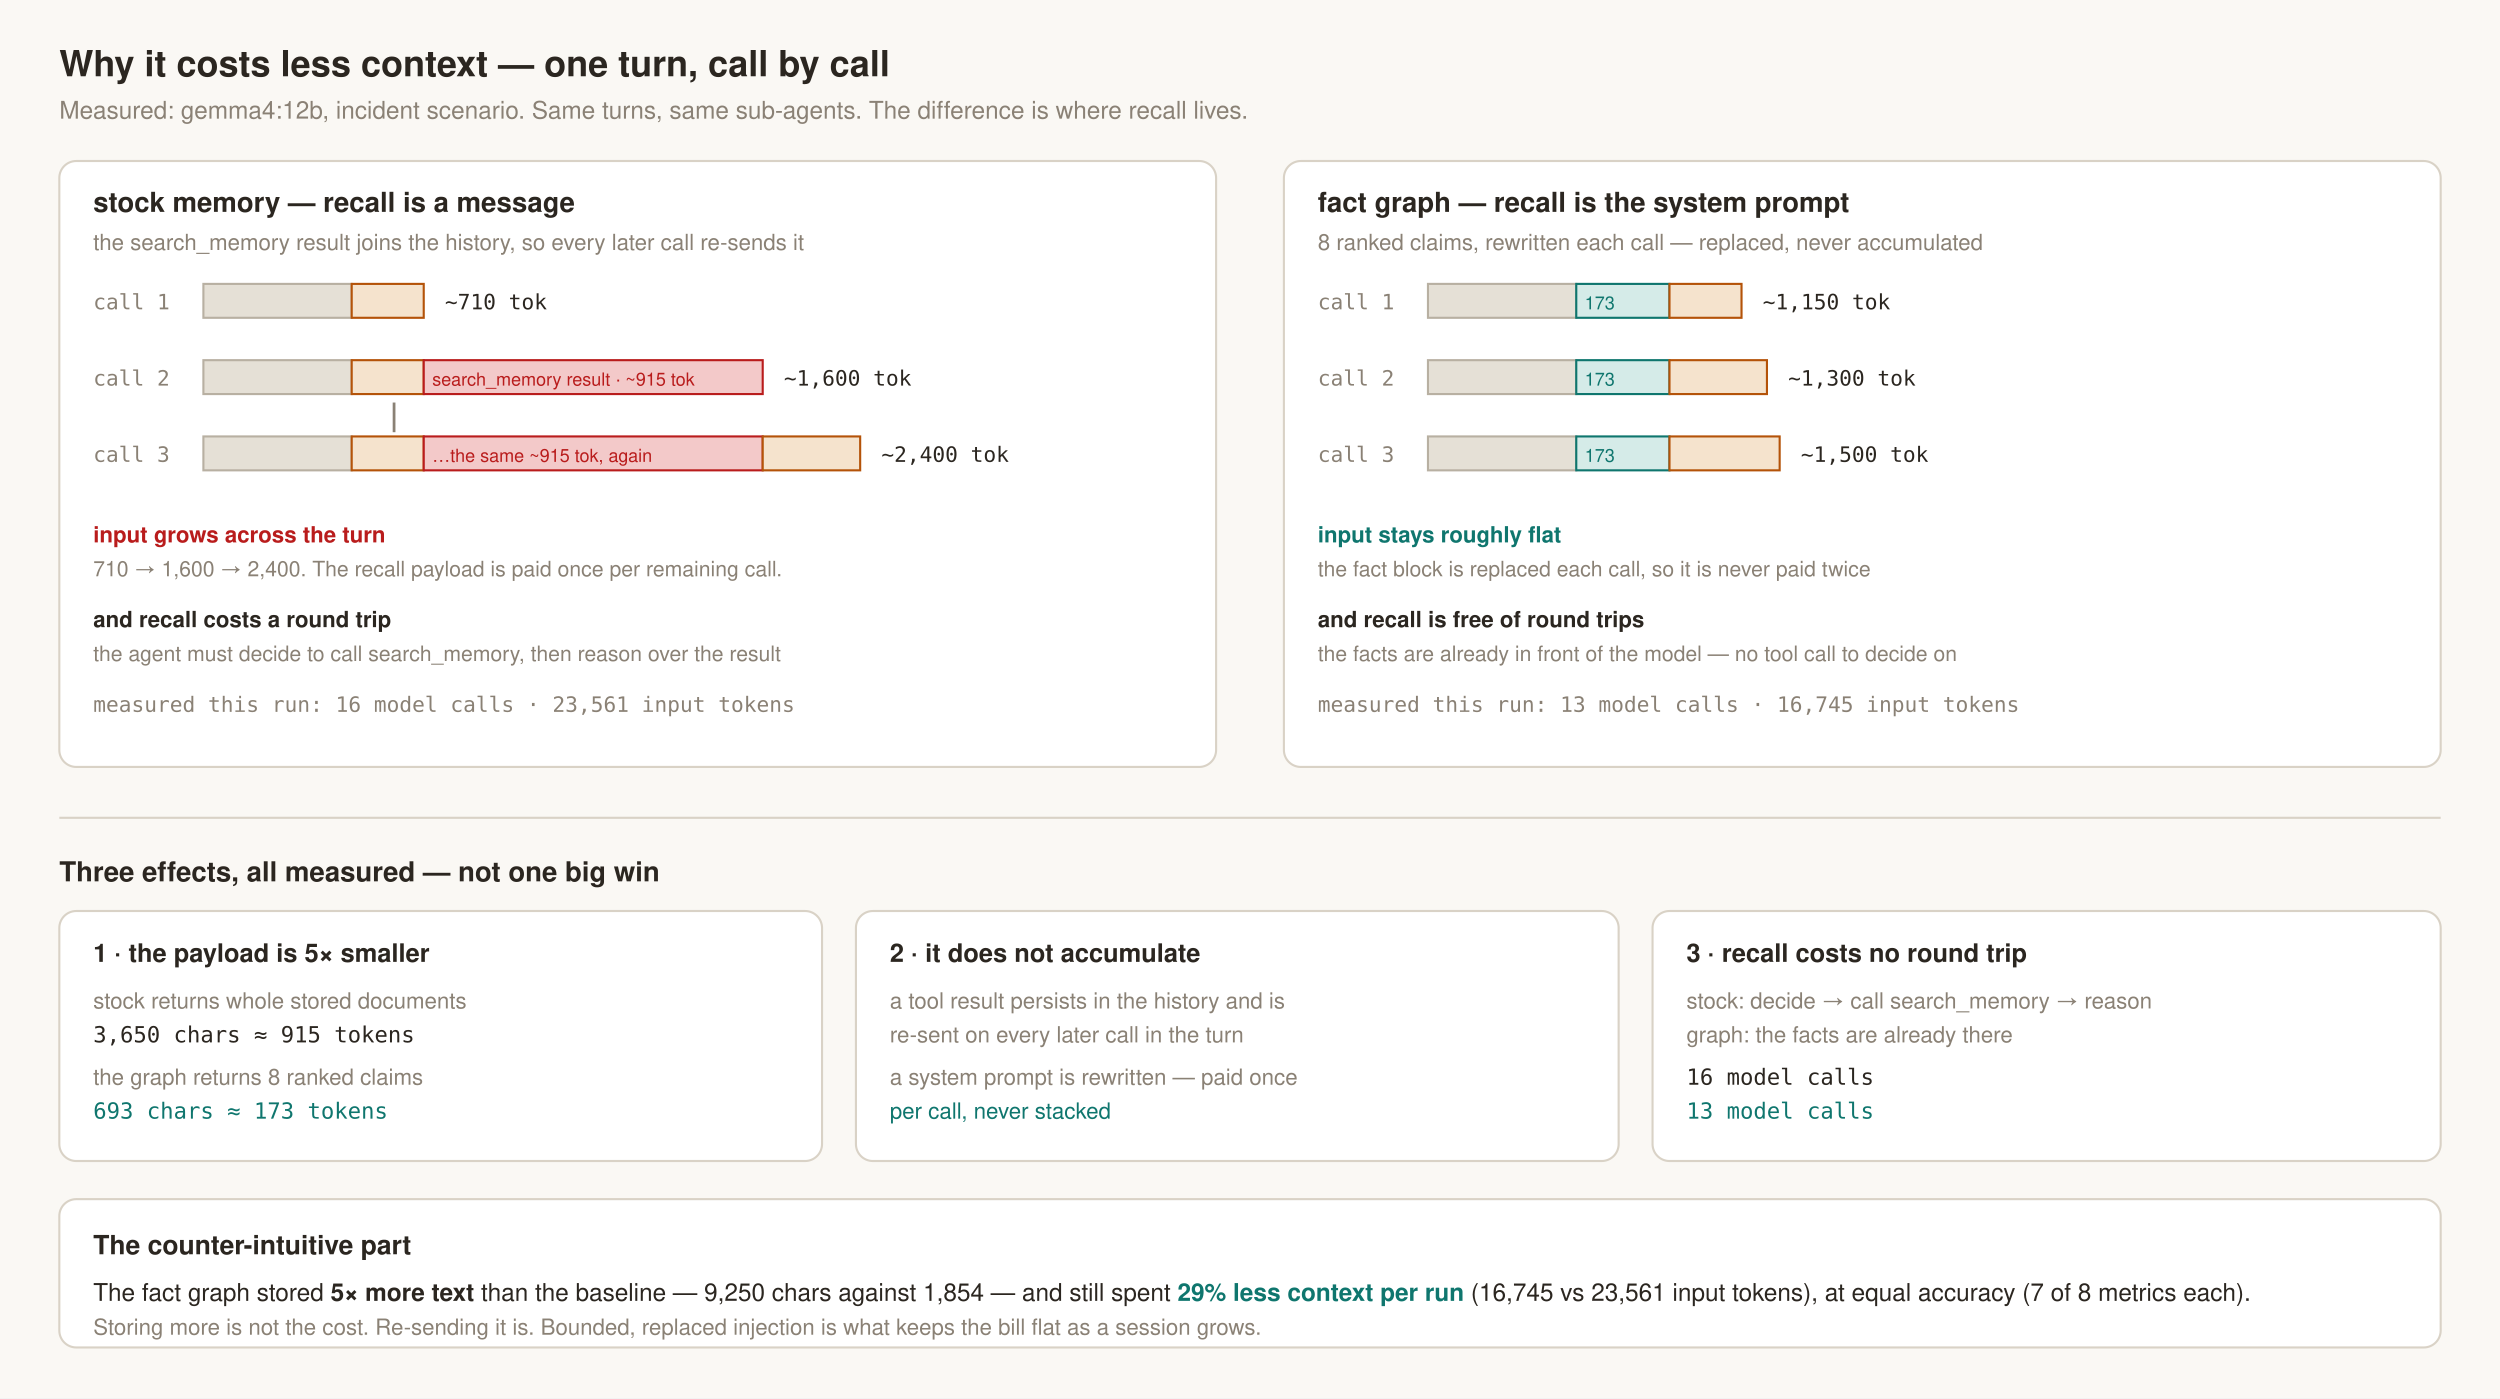
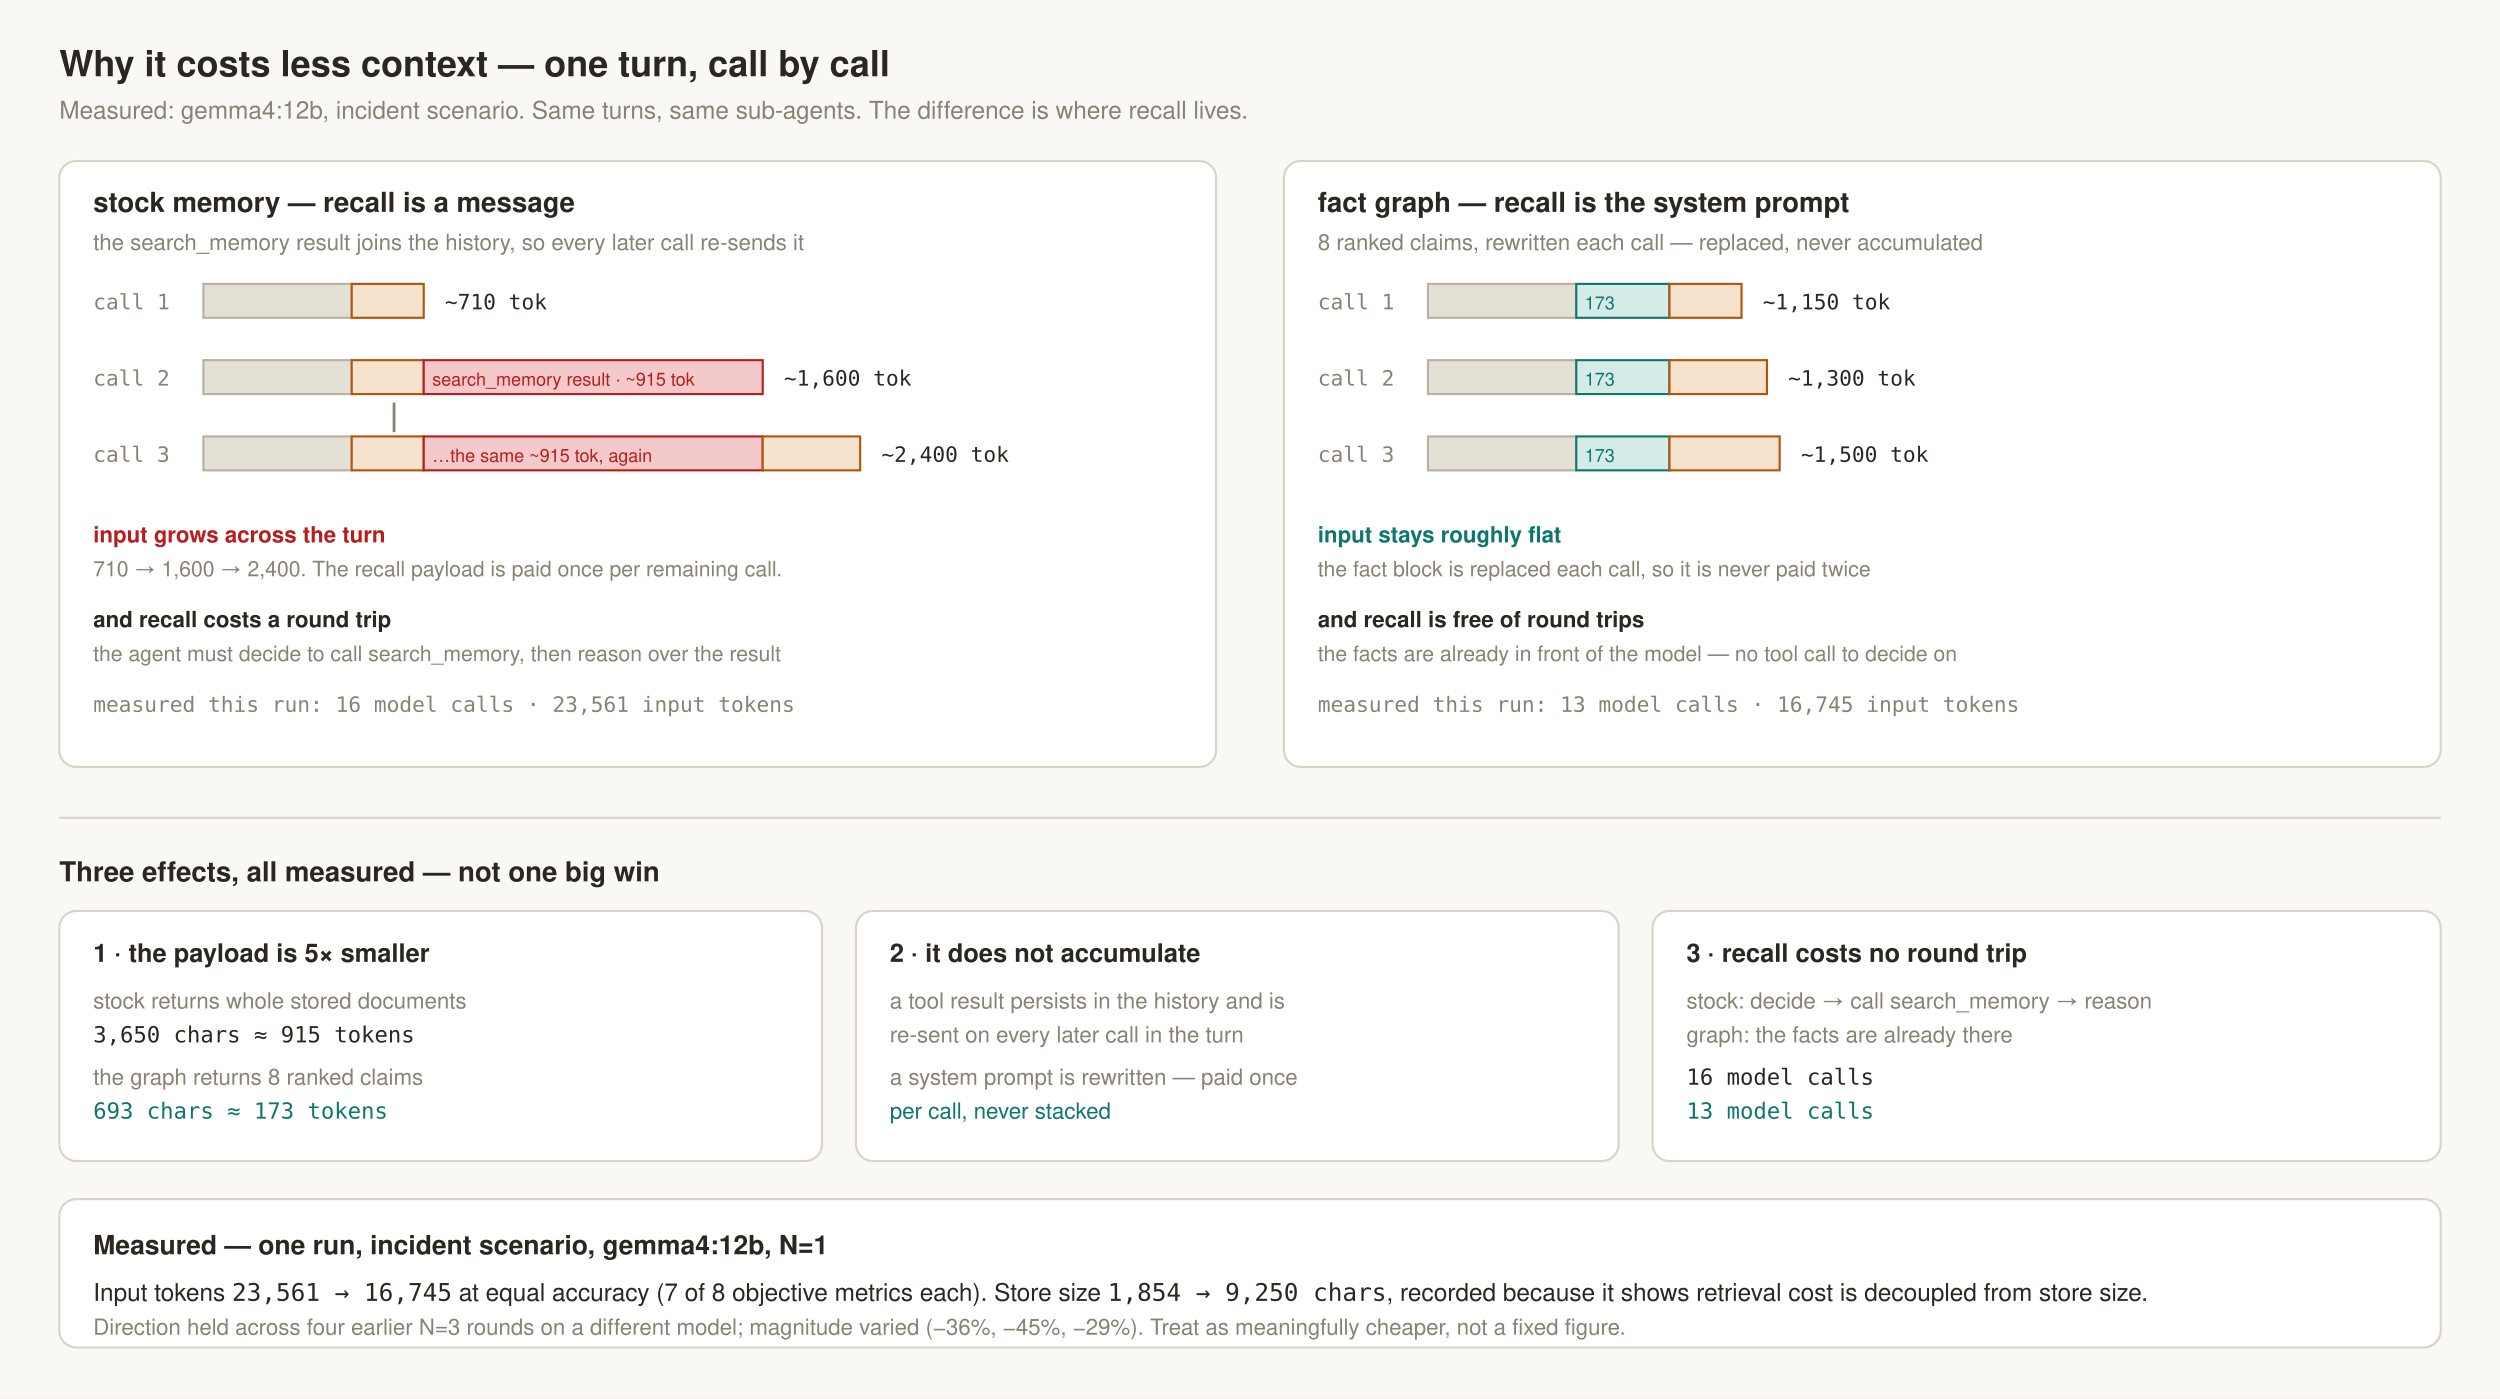
- <svg xmlns="http://www.w3.org/2000/svg" viewBox="0 0 1180 660" width="1180" height="660" role="img" aria-label="Why the typed fact graph costs less context, measured on gemma4:12b running the incident scenario. Left lane, stock memory: recall arrives as a search_memory tool result of about 3,650 characters, roughly 915 tokens, and it lands in the message history, so it is re-sent on every later model call in the same turn. Input grows within the turn from about 710 tokens on the first call to about 2,400 on the last. Right lane, the fact graph: recall is eight ranked claims of about 693 characters, roughly 173 tokens, injected into the system prompt, which is rewritten on every call rather than accumulated. Input starts higher at about 1,000 to 1,300 tokens because the facts are already present, and ends lower at about 1,000 to 1,600. Three measured effects: the payload is five times smaller because per-claim storage returns claims rather than whole documents; it does not accumulate because a system prompt is replaced while a tool result persists; and recall costs no extra round trip, 13 model calls against 16. Totals for the run: 16,745 input tokens against 23,561, a 29 percent reduction, at equal accuracy of seven of eight metrics each — while the fact graph stored five times more text, 9,250 characters against 1,854.">
+ <svg xmlns="http://www.w3.org/2000/svg" viewBox="0 0 1180 660" width="1180" height="660" role="img" aria-label="Why the typed fact graph costs less context, measured on gemma4:12b running the incident scenario. Left lane, stock memory: recall arrives as a search_memory tool result of about 3,650 characters, roughly 915 tokens, and it lands in the message history, so it is re-sent on every later model call in the same turn. Input grows within the turn from about 710 tokens on the first call to about 2,400 on the last. Right lane, the fact graph: recall is eight ranked claims of about 693 characters, roughly 173 tokens, injected into the system prompt, which is rewritten on every call rather than accumulated. Input starts higher at about 1,000 to 1,300 tokens because the facts are already present, and ends lower at about 1,000 to 1,600. Three measured effects: the payload is five times smaller because per-claim storage returns claims rather than whole documents; it does not accumulate because a system prompt is replaced while a tool result persists; and recall costs no extra round trip, 13 model calls against 16. Totals for one run at N equals one: 16,745 input tokens against 23,561, a 29 percent reduction, at equal accuracy of seven of eight objective metrics each. Store size 9,250 characters against 1,854, recorded because it shows retrieval cost is decoupled from store size.">
  <style>
    .bg { fill: #faf8f4; }
    text { font-family: ui-sans-serif, system-ui, "Segoe UI", Helvetica, sans-serif; fill: #2b2620; }
    .mono { font-family: ui-monospace, "SF Mono", Menlo, Consolas, monospace; }
    .muted { fill: #8a8175; }
    .panelbox { fill: #ffffff; stroke: #d9d2c6; }
    .sys { fill: #e5e0d6; stroke: #b8b0a2; }
    .usr { fill: #f5e3cd; stroke: #b45309; }
    .recall { fill: #f3c9c9; stroke: #b91c1c; }
    .facts { fill: #d5ebe8; stroke: #0f766e; }
    .cW { fill: #b45309; }
    .cR { fill: #0f766e; }
    .cGone { fill: #b91c1c; }
    .rule { stroke: #d9d2c6; stroke-width: 1; }
    .flow { stroke: #8a8175; stroke-width: 1.3; fill: none; }

    @media (prefers-color-scheme: dark) {
      .bg { fill: #171512; }
      text { fill: #ece5da; }
      .muted { fill: #93897b; }
      .panelbox { fill: #201d19; stroke: #3b362e; }
      .sys { fill: #2a2721; stroke: #4a443a; }
      .usr { fill: #3a2c17; stroke: #f59e0b; }
      .recall { fill: #3d1f1f; stroke: #f87171; }
      .facts { fill: #12332f; stroke: #2dd4bf; }
      .cW { fill: #f59e0b; }
      .cR { fill: #2dd4bf; }
      .cGone { fill: #f87171; }
      .rule { stroke: #3b362e; }
      .flow { stroke: #93897b; }
    }
  </style>
  <rect class="bg" x="0" y="0" width="1180" height="660" />
  <text x="28" y="36" font-size="17" font-weight="650">Why it costs less context — one turn, call by call</text>
  <text x="28" y="56" font-size="11.5" class="muted">Measured: gemma4:12b, incident scenario. Same turns, same sub-agents. The difference is where recall lives.</text>
  <rect class="panelbox" x="28" y="76" width="546" height="286" rx="8" />
  <text x="44" y="100" font-size="13" font-weight="650">stock memory — recall is a message</text>
  <text x="44" y="118" font-size="10.5" class="muted">the search_memory result joins the history, so every later call re-sends it</text>
  <text x="44" y="146" font-size="10" class="mono muted">call 1</text>
  <rect class="sys" x="96" y="134" width="70" height="16" />
  <rect class="usr" x="166" y="134" width="34" height="16" />
  <text x="210" y="146" font-size="10" class="mono">~710 tok</text>
  <text x="44" y="182" font-size="10" class="mono muted">call 2</text>
  <rect class="sys" x="96" y="170" width="70" height="16" />
  <rect class="usr" x="166" y="170" width="34" height="16" />
  <rect class="recall" x="200" y="170" width="160" height="16" />
  <text x="370" y="182" font-size="10" class="mono">~1,600 tok</text>
  <text x="204" y="182" font-size="8.5" class="cGone">search_memory result · ~915 tok</text>
  <text x="44" y="218" font-size="10" class="mono muted">call 3</text>
  <rect class="sys" x="96" y="206" width="70" height="16" />
  <rect class="usr" x="166" y="206" width="34" height="16" />
  <rect class="recall" x="200" y="206" width="160" height="16" />
  <rect class="usr" x="360" y="206" width="46" height="16" />
  <text x="416" y="218" font-size="10" class="mono">~2,400 tok</text>
  <text x="204" y="218" font-size="8.5" class="cGone">…the same ~915 tok, again</text>
  <path class="flow" d="M186 190 C 186 198, 186 198, 186 204" />
  <text x="44" y="256" font-size="10.5" class="cGone" font-weight="600">input grows across the turn</text>
  <text x="44" y="272" font-size="10" class="muted">710 → 1,600 → 2,400. The recall payload is paid once per remaining call.</text>
  <text x="44" y="296" font-size="10.5" font-weight="600">and recall costs a round trip</text>
  <text x="44" y="312" font-size="10" class="muted">the agent must decide to call search_memory, then reason over the result</text>
  <text x="44" y="336" font-size="10" class="mono muted">measured this run: 16 model calls · 23,561 input tokens</text>
  <rect class="panelbox" x="606" y="76" width="546" height="286" rx="8" />
  <text x="622" y="100" font-size="13" font-weight="650">fact graph — recall is the system prompt</text>
  <text x="622" y="118" font-size="10.5" class="muted">8 ranked claims, rewritten each call — replaced, never accumulated</text>
  <text x="622" y="146" font-size="10" class="mono muted">call 1</text>
  <rect class="sys" x="674" y="134" width="70" height="16" />
  <rect class="facts" x="744" y="134" width="44" height="16" />
  <rect class="usr" x="788" y="134" width="34" height="16" />
  <text x="832" y="146" font-size="10" class="mono">~1,150 tok</text>
  <text x="748" y="146" font-size="8.5" class="cR">173</text>
  <text x="622" y="182" font-size="10" class="mono muted">call 2</text>
  <rect class="sys" x="674" y="170" width="70" height="16" />
  <rect class="facts" x="744" y="170" width="44" height="16" />
  <rect class="usr" x="788" y="170" width="46" height="16" />
  <text x="844" y="182" font-size="10" class="mono">~1,300 tok</text>
  <text x="748" y="182" font-size="8.5" class="cR">173</text>
  <text x="622" y="218" font-size="10" class="mono muted">call 3</text>
  <rect class="sys" x="674" y="206" width="70" height="16" />
  <rect class="facts" x="744" y="206" width="44" height="16" />
  <rect class="usr" x="788" y="206" width="52" height="16" />
  <text x="850" y="218" font-size="10" class="mono">~1,500 tok</text>
  <text x="748" y="218" font-size="8.5" class="cR">173</text>
  <text x="622" y="256" font-size="10.5" class="cR" font-weight="600">input stays roughly flat</text>
  <text x="622" y="272" font-size="10" class="muted">the fact block is replaced each call, so it is never paid twice</text>
  <text x="622" y="296" font-size="10.5" font-weight="600">and recall is free of round trips</text>
  <text x="622" y="312" font-size="10" class="muted">the facts are already in front of the model — no tool call to decide on</text>
  <text x="622" y="336" font-size="10" class="mono muted">measured this run: 13 model calls · 16,745 input tokens</text>
  <line class="rule" x1="28" y1="386" x2="1152" y2="386" />
  <text x="28" y="416" font-size="13" font-weight="650">Three effects, all measured — not one big win</text>
  <rect class="panelbox" x="28" y="430" width="360" height="118" rx="8" />
  <text x="44" y="454" font-size="12" font-weight="650">1 · the payload is 5× smaller</text>
  <text x="44" y="476" font-size="10.5" class="muted">stock returns whole stored documents</text>
  <text x="44" y="492" font-size="10.5" class="mono">3,650 chars ≈ 915 tokens</text>
  <text x="44" y="512" font-size="10.5" class="muted">the graph returns 8 ranked claims</text>
  <text x="44" y="528" font-size="10.5" class="mono cR">693 chars ≈ 173 tokens</text>
  <rect class="panelbox" x="404" y="430" width="360" height="118" rx="8" />
  <text x="420" y="454" font-size="12" font-weight="650">2 · it does not accumulate</text>
  <text x="420" y="476" font-size="10.5" class="muted">a tool result persists in the history and is</text>
  <text x="420" y="492" font-size="10.5" class="muted">re-sent on every later call in the turn</text>
  <text x="420" y="512" font-size="10.5" class="muted">a system prompt is rewritten — paid once</text>
  <text x="420" y="528" font-size="10.5" class="cR">per call, never stacked</text>
  <rect class="panelbox" x="780" y="430" width="372" height="118" rx="8" />
  <text x="796" y="454" font-size="12" font-weight="650">3 · recall costs no round trip</text>
  <text x="796" y="476" font-size="10.5" class="muted">stock: decide → call search_memory → reason</text>
  <text x="796" y="492" font-size="10.5" class="muted">graph: the facts are already there</text>
  <text x="796" y="512" font-size="10.5" class="mono">16 model calls</text>
  <text x="796" y="528" font-size="10.5" class="mono cR">13 model calls</text>
  <rect class="panelbox" x="28" y="566" width="1124" height="70" rx="8" />
-   <text x="44" y="592" font-size="12.5" font-weight="650">The counter-intuitive part</text>
-   <text x="44" y="614" font-size="11.5">The fact graph stored <tspan font-weight="650">5× more text</tspan> than the baseline — 9,250 chars against 1,854 — and still spent <tspan font-weight="650" class="cR">29% less context per run</tspan> (16,745 vs 23,561 input tokens), at equal accuracy (7 of 8 metrics each).</text>
-   <text x="44" y="630" font-size="10.5" class="muted">Storing more is not the cost. Re-sending it is. Bounded, replaced injection is what keeps the bill flat as a session grows.</text>
+   <text x="44" y="592" font-size="12.5" font-weight="650">Measured — one run, incident scenario, gemma4:12b, N=1</text>
+   <text x="44" y="614" font-size="11.5">Input tokens <tspan class="mono">23,561 → 16,745</tspan> at equal accuracy (7 of 8 objective metrics each). Store size <tspan class="mono">1,854 → 9,250 chars</tspan>, recorded because it shows retrieval cost is decoupled from store size.</text>
+   <text x="44" y="630" font-size="10.5" class="muted">Direction held across four earlier N=3 rounds on a different model; magnitude varied (−36%, −45%, −29%). Treat as meaningfully cheaper, not a fixed figure.</text>
</svg>
